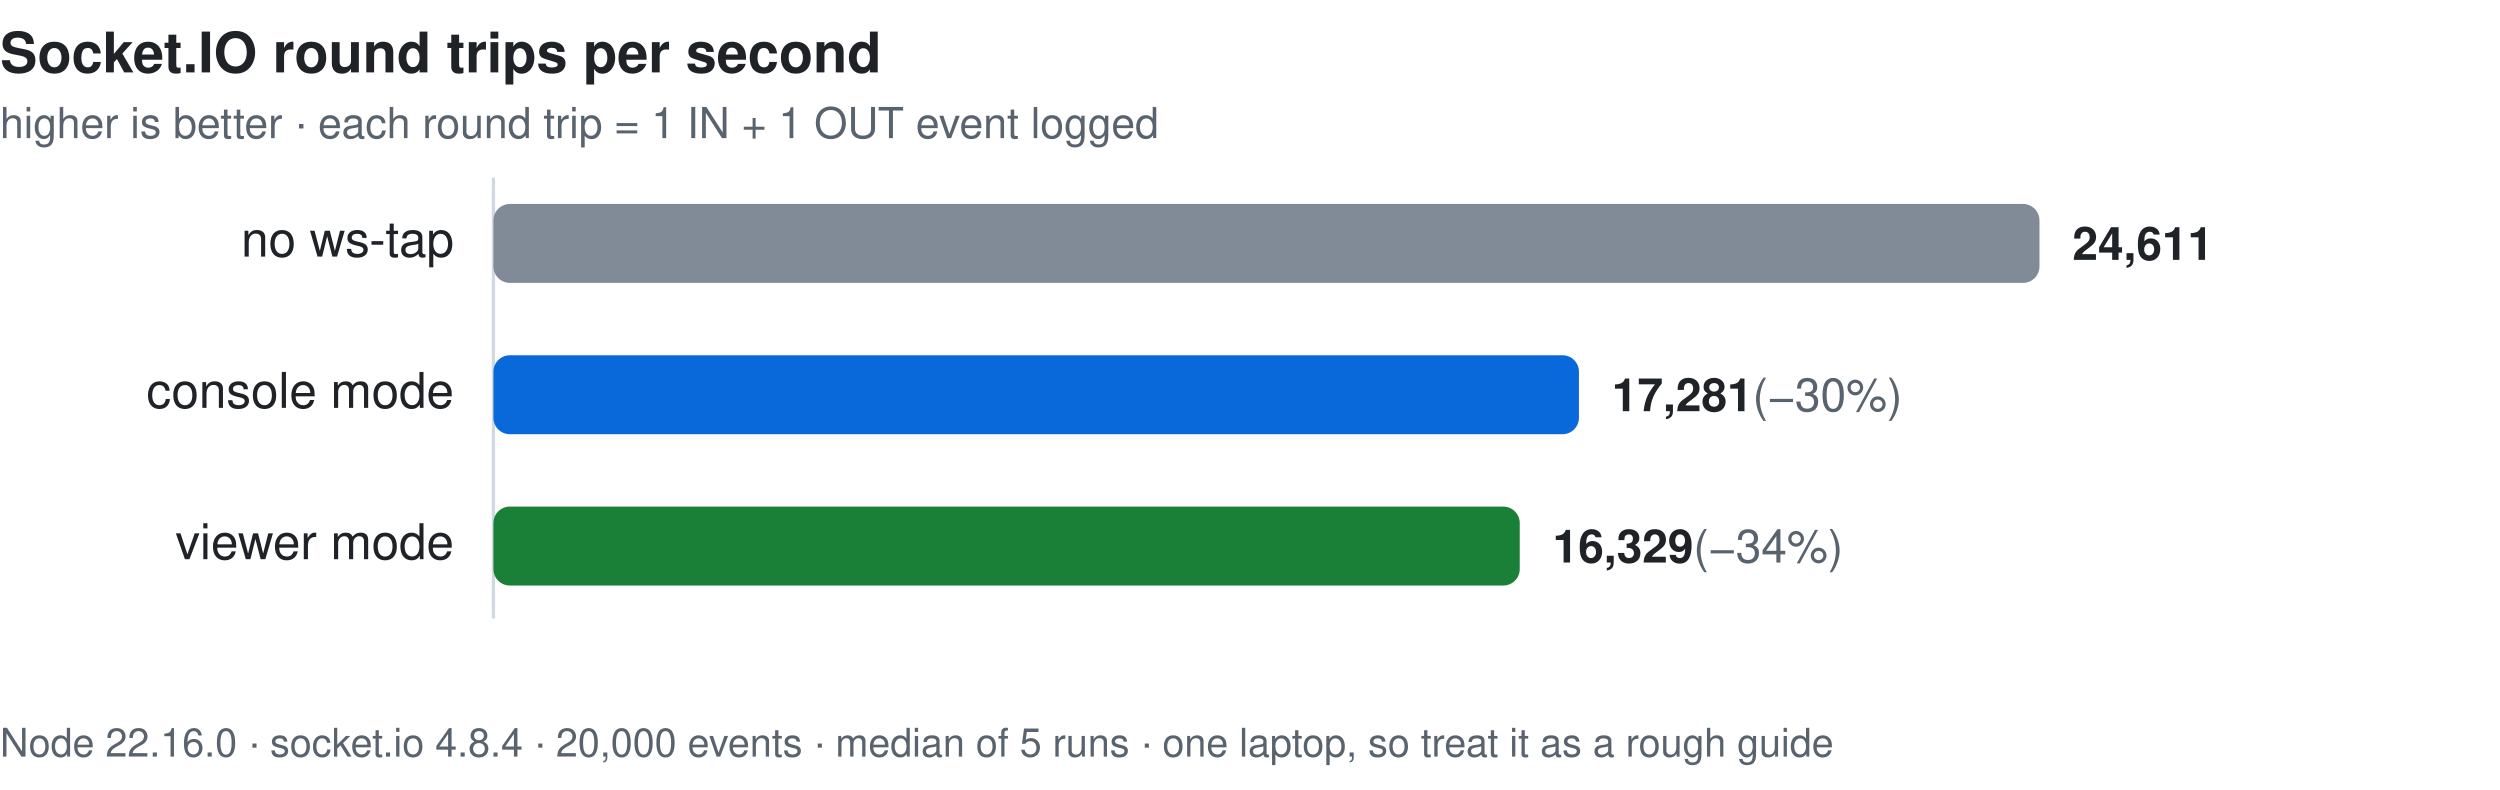
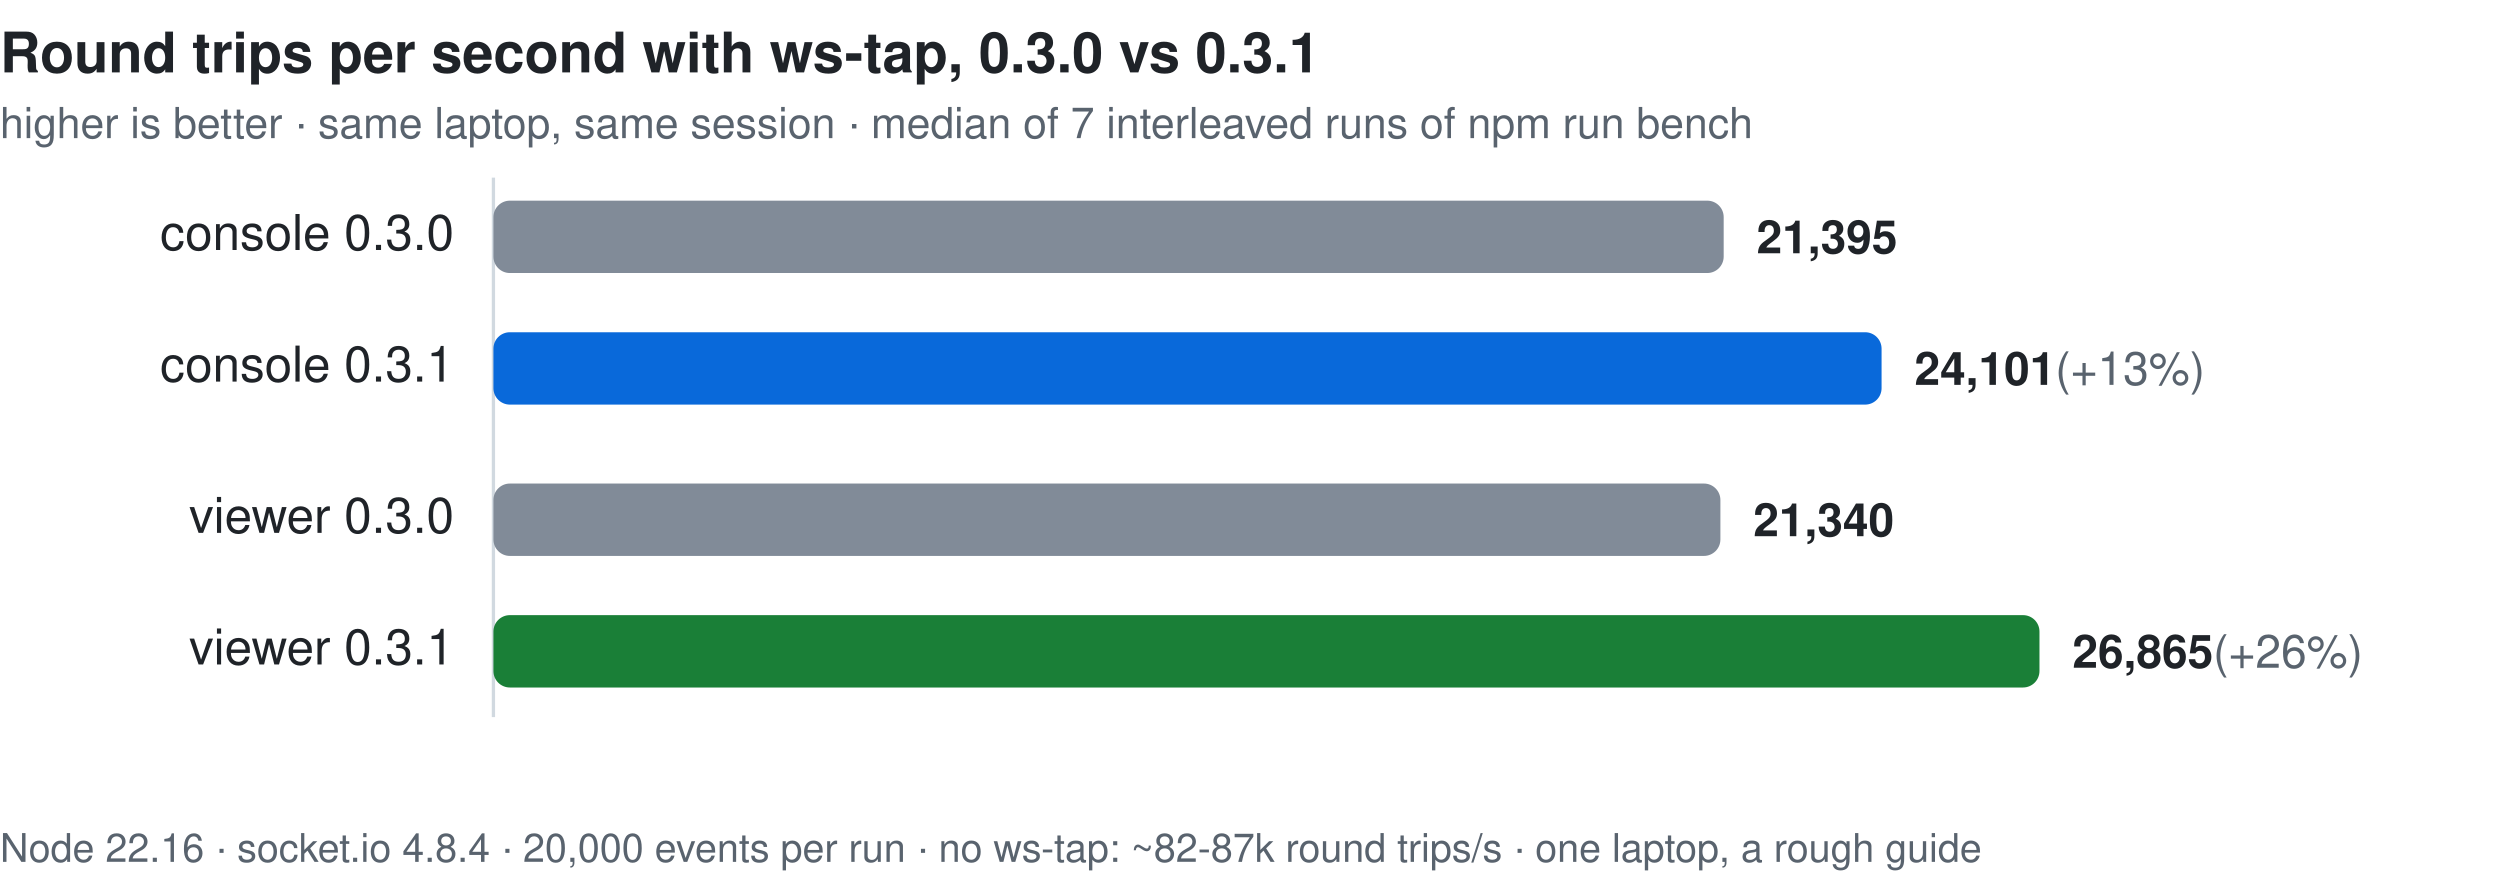
- <svg xmlns="http://www.w3.org/2000/svg" width="760" height="240" viewBox="0 0 760 240" font-family="-apple-system, BlinkMacSystemFont, 'Segoe UI', Helvetica, Arial, sans-serif">
-   <text x="0" y="22" font-size="17" font-weight="600" fill="#1f2328">Socket.IO round trips per second</text>
-   <text x="0" y="42" font-size="13" fill="#59636e">higher is better · each round trip = 1 IN + 1 OUT event logged</text>
-   <line x1="150" y1="54" x2="150" y2="188" stroke="#d1d9e0" />
-   <text x="138" y="78" text-anchor="end" font-size="15" fill="#1f2328">no ws-tap</text>
-   <rect x="150" y="62" width="470" height="24" rx="5" fill="#818b98" />
-   <text x="630" y="79" font-size="14" fill="#1f2328" font-weight="600">24,611<tspan fill="#59636e" font-weight="400" />
+ <svg xmlns="http://www.w3.org/2000/svg" width="760" height="268" viewBox="0 0 760 268" font-family="-apple-system, BlinkMacSystemFont, 'Segoe UI', Helvetica, Arial, sans-serif">
+   <text x="0" y="22" font-size="17" font-weight="600" fill="#1f2328">Round trips per second with ws-tap, 0.3.0 vs 0.3.1</text>
+   <text x="0" y="42" font-size="13" fill="#59636e">higher is better · same laptop, same session · median of 7 interleaved runs of npm run bench</text>
+   <line x1="150" y1="54" x2="150" y2="218" stroke="#d1d9e0" />
+   <text x="138" y="76" text-anchor="end" font-size="15" fill="#1f2328">console 0.3.0</text>
+   <rect x="150" y="61" width="374" height="22" rx="5" fill="#818b98" />
+   <text x="534" y="77" font-size="14" fill="#1f2328" font-weight="600">21,395</text>
+   <text x="138" y="116" text-anchor="end" font-size="15" fill="#1f2328">console 0.3.1</text>
+   <rect x="150" y="101" width="422" height="22" rx="5" fill="#0969da" />
+   <text x="582" y="117" font-size="14" fill="#1f2328" font-weight="600">24,101<tspan fill="#59636e" font-weight="400"> (+13%)</tspan>
  </text>
-   <text x="138" y="124" text-anchor="end" font-size="15" fill="#1f2328">console mode</text>
-   <rect x="150" y="108" width="330" height="24" rx="5" fill="#0969da" />
-   <text x="490" y="125" font-size="14" fill="#1f2328" font-weight="600">17,281<tspan fill="#59636e" font-weight="400"> (−30%)</tspan>
+   <text x="138" y="162" text-anchor="end" font-size="15" fill="#1f2328">viewer 0.3.0</text>
+   <rect x="150" y="147" width="373" height="22" rx="5" fill="#818b98" />
+   <text x="533" y="163" font-size="14" fill="#1f2328" font-weight="600">21,340</text>
+   <text x="138" y="202" text-anchor="end" font-size="15" fill="#1f2328">viewer 0.3.1</text>
+   <rect x="150" y="187" width="470" height="22" rx="5" fill="#1a7f37" />
+   <text x="630" y="203" font-size="14" fill="#1f2328" font-weight="600">26,865<tspan fill="#59636e" font-weight="400"> (+26%)</tspan>
  </text>
-   <text x="138" y="170" text-anchor="end" font-size="15" fill="#1f2328">viewer mode</text>
-   <rect x="150" y="154" width="312" height="24" rx="5" fill="#1a7f37" />
-   <text x="472" y="171" font-size="14" fill="#1f2328" font-weight="600">16,329<tspan fill="#59636e" font-weight="400"> (−34%)</tspan>
-   </text>
-   <text x="0" y="230" font-size="12" fill="#59636e">Node 22.16.0 · socket.io 4.8.4 · 20,000 events · median of 5 runs · one laptop, so treat it as a rough guide</text>
+   <text x="0" y="262" font-size="12" fill="#59636e">Node 22.16 · socket.io 4.8.4 · 20,000 events per run · no ws-tap: ~82-87k round trips/s · one laptop, a rough guide</text>
</svg>
